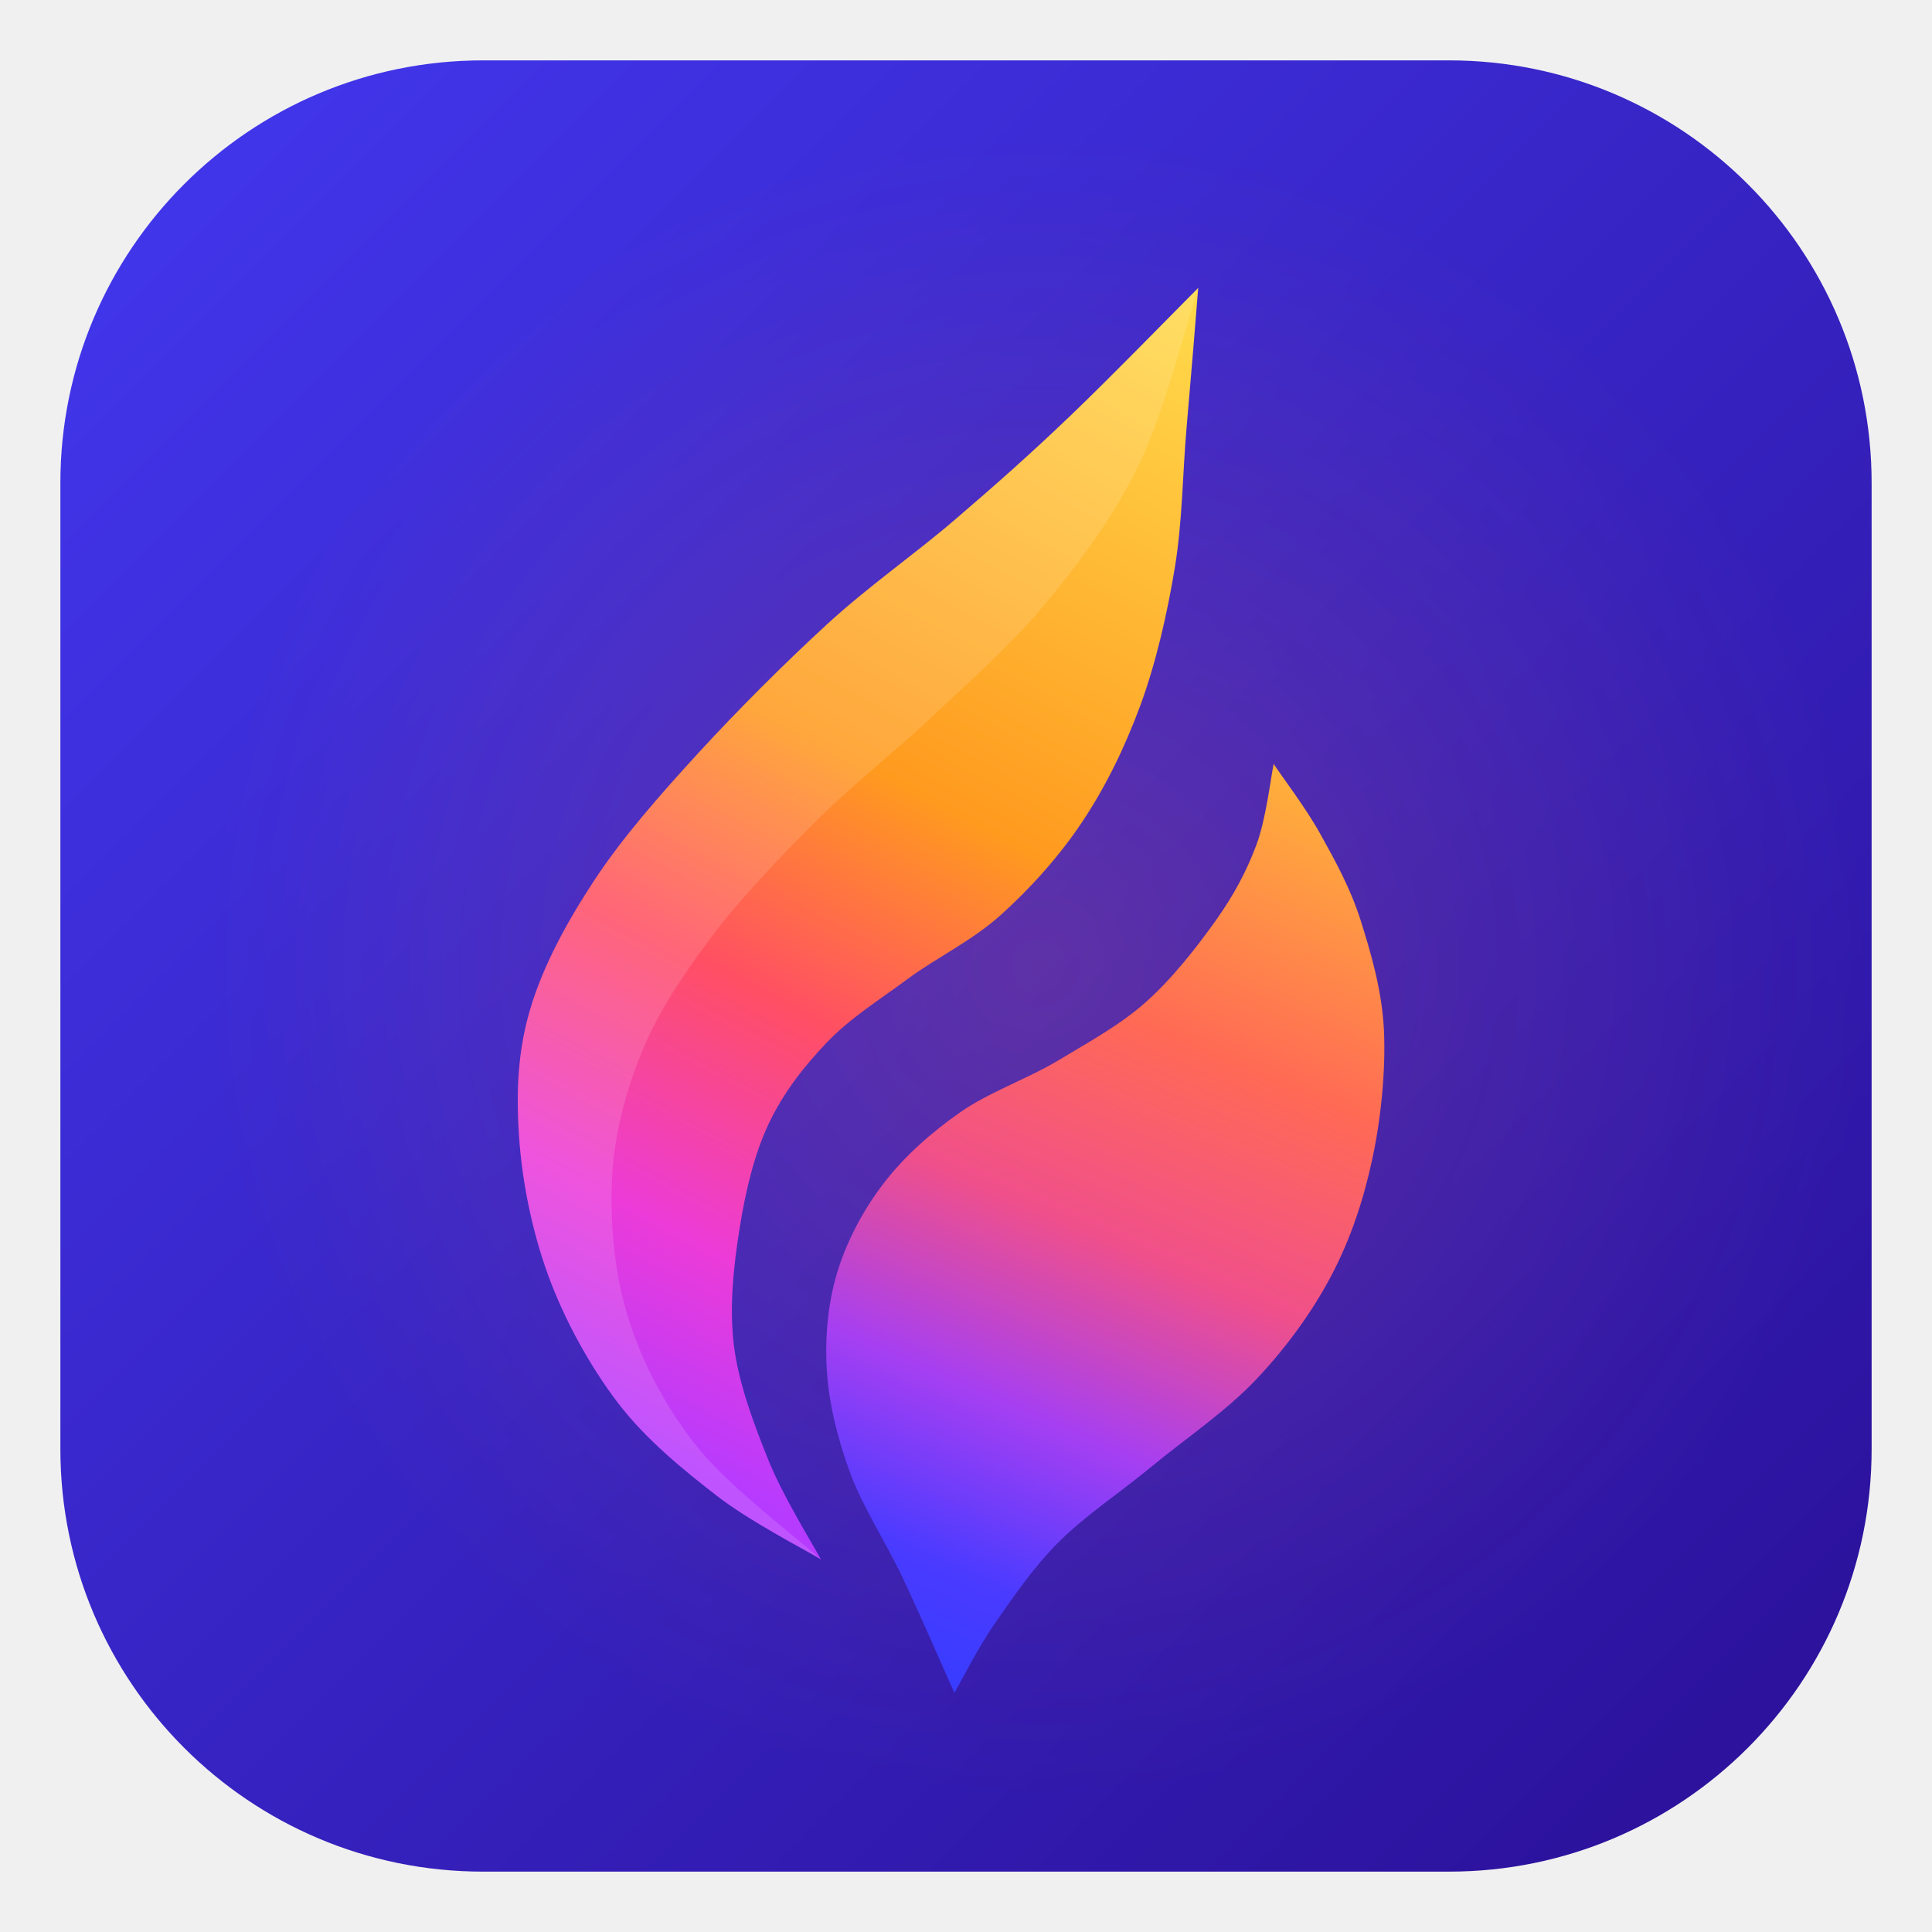
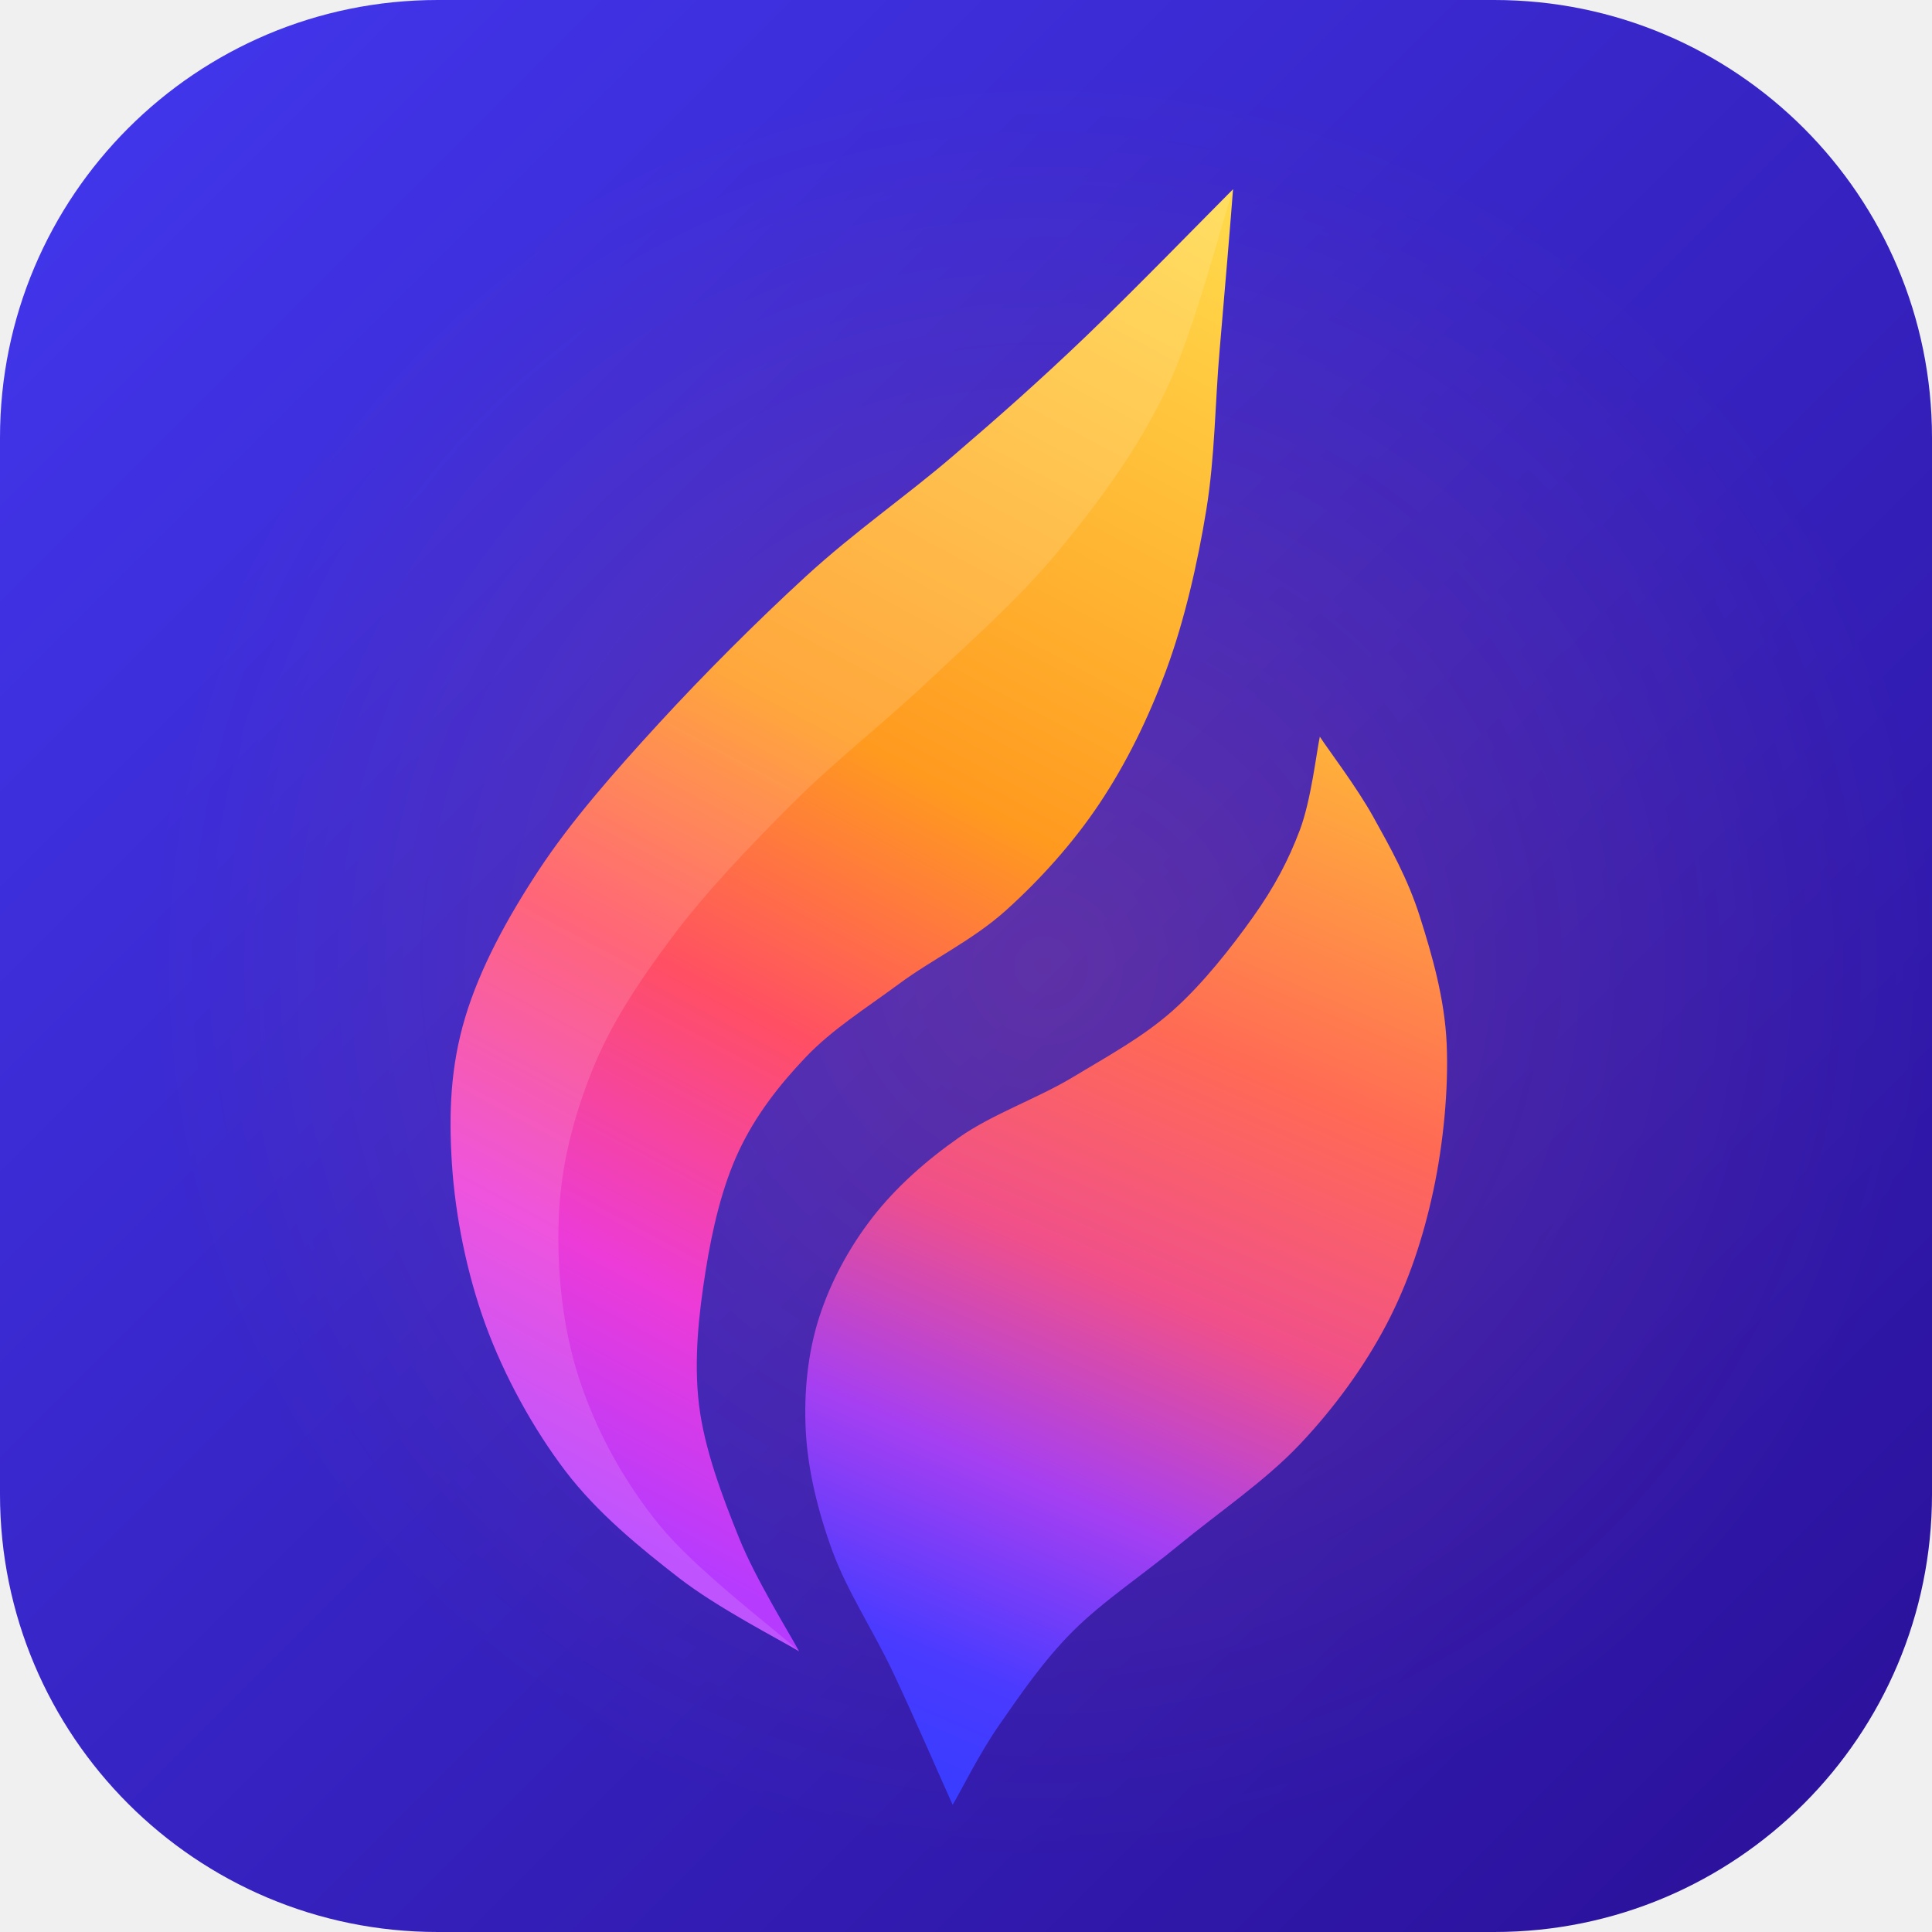
<svg xmlns="http://www.w3.org/2000/svg" viewBox="0 0 256 256" width="256" height="256">
  <defs>
    <linearGradient id="bg" x1="0" y1="0" x2="1" y2="1">
      <stop offset="0" stop-color="#4338F0" />
      <stop offset="1" stop-color="#2A0F96" />
    </linearGradient>
    <radialGradient id="glow" cx=".54" cy=".5" r=".46">
      <stop offset="0" stop-color="#FF6A3D" stop-opacity=".2" />
      <stop offset="1" stop-color="#FF6A3D" stop-opacity="0" />
    </radialGradient>
  </defs>
-   <rect x="8" y="8" width="240" height="240" rx="56" fill="url(#bg)" />
-   <rect x="8" y="8" width="240" height="240" rx="56" fill="url(#glow)" />
-   <svg x="56" y="32" width="144" height="200" viewBox="0 0 180 260">
+   <rect x="0" y="0" width="256" height="256" rx="58" fill="url(#bg)" />
+   <rect x="0" y="0" width="256" height="256" rx="58" fill="url(#glow)" />
+   <svg x="45" y="18" width="166" height="230" viewBox="0 0 180 260">
    <defs>
      <linearGradient id="fa" gradientUnits="userSpaceOnUse" x1="124" y1="10" x2="22" y2="200">
        <stop offset="0" stop-color="#FFD84A" />
        <stop offset=".44" stop-color="#FF9A1F" />
        <stop offset=".64" stop-color="#FF4F64" />
        <stop offset=".84" stop-color="#EC3BD8" />
        <stop offset="1" stop-color="#B63BFF" />
      </linearGradient>
      <linearGradient id="fb" gradientUnits="userSpaceOnUse" x1="152" y1="94" x2="86" y2="246">
        <stop offset="0" stop-color="#FFB13A" />
        <stop offset=".3" stop-color="#FF6A55" />
        <stop offset=".52" stop-color="#F0508A" />
        <stop offset=".72" stop-color="#A63FF2" />
        <stop offset=".9" stop-color="#4A3BFF" />
        <stop offset="1" stop-color="#3A3CFF" />
      </linearGradient>
    </defs>
    <path fill="url(#fa)" d="M 130 8 C 126.3 11.7, 115.0 23.3, 108.0 30.0 C 101.0 36.7, 95.0 42.0, 88.0 48.0 C 81.0 54.0, 73.3 59.3, 66.0 66.0 C 58.7 72.7, 50.7 80.7, 44.0 88.0 C 37.3 95.3, 30.8 102.7, 26.0 110.0 C 21.2 117.3, 17.2 124.7, 15.0 132.0 C 12.8 139.3, 12.5 146.3, 13.0 154.0 C 13.5 161.7, 15.2 170.3, 18.0 178.0 C 20.8 185.7, 25.2 193.7, 30.0 200.0 C 34.8 206.3, 41.2 211.5, 47.0 216.0 C 52.8 220.5, 62.0 225.2, 65.0 227.0 C 63.5 224.2, 58.5 216.2, 56.0 210.0 C 53.5 203.8, 50.8 196.7, 50.0 190.0 C 49.2 183.3, 50.0 176.3, 51.0 170.0 C 52.0 163.7, 53.5 157.3, 56.0 152.0 C 58.5 146.7, 62.0 142.2, 66.0 138.0 C 70.0 133.8, 75.0 130.7, 80.0 127.0 C 85.0 123.3, 91.0 120.5, 96.0 116.0 C 101.0 111.5, 106.0 106.0, 110.0 100.0 C 114.0 94.0, 117.3 87.3, 120.0 80.0 C 122.7 72.7, 124.7 64.0, 126.0 56.0 C 127.3 48.0, 127.3 40.0, 128.0 32.0 C 128.7 24.0, 129.7 12.0, 130.0 8.0 Z" />
    <path fill="#FFFFFF" fill-opacity=".13" d="M 130 8 C 126.3 11.7, 115.0 23.3, 108.0 30.0 C 101.0 36.7, 95.0 42.0, 88.0 48.0 C 81.0 54.0, 73.3 59.3, 66.0 66.0 C 58.7 72.7, 50.7 80.7, 44.0 88.0 C 37.3 95.3, 30.8 102.7, 26.0 110.0 C 21.2 117.3, 17.2 124.7, 15.0 132.0 C 12.8 139.3, 12.5 146.3, 13.0 154.0 C 13.5 161.7, 15.2 170.3, 18.0 178.0 C 20.8 185.7, 25.2 193.7, 30.0 200.0 C 34.8 206.3, 41.2 211.5, 47.0 216.0 C 52.8 220.5, 62.0 225.2, 65.0 227.0 C 61.5 223.8, 49.5 214.8, 44.0 208.0 C 38.5 201.2, 34.5 193.7, 32.0 186.0 C 29.5 178.3, 28.7 169.7, 29.0 162.0 C 29.3 154.3, 31.2 147.0, 34.0 140.0 C 36.8 133.0, 41.0 126.7, 46.0 120.0 C 51.0 113.3, 57.7 106.3, 64.0 100.0 C 70.3 93.7, 77.3 88.3, 84.0 82.0 C 90.7 75.7, 98.0 69.3, 104.0 62.0 C 110.0 54.7, 115.7 47.0, 120.0 38.0 C 124.3 29.0, 128.3 13.0, 130.0 8.0 Z" />
    <path fill="url(#fb)" d="M 143 90 C 144.3 92.0, 148.5 97.5, 151.0 102.0 C 153.5 106.5, 156.2 111.3, 158.0 117.0 C 159.8 122.7, 161.7 129.2, 162.0 136.0 C 162.3 142.8, 161.5 151.0, 160.0 158.0 C 158.5 165.0, 156.3 171.7, 153.0 178.0 C 149.7 184.3, 145.2 190.5, 140.0 196.0 C 134.8 201.5, 127.7 206.3, 122.0 211.0 C 116.3 215.7, 110.5 219.5, 106.0 224.0 C 101.5 228.5, 98.0 233.7, 95.0 238.0 C 92.0 242.3, 89.2 248.0, 88.0 250.0 C 86.5 246.7, 82.0 236.3, 79.0 230.0 C 76.0 223.7, 72.2 218.0, 70.0 212.0 C 67.8 206.0, 66.3 199.8, 66.0 194.0 C 65.7 188.2, 66.3 182.3, 68.0 177.0 C 69.7 171.7, 72.5 166.5, 76.0 162.0 C 79.5 157.5, 84.0 153.5, 89.0 150.0 C 94.0 146.5, 100.7 144.2, 106.0 141.0 C 111.3 137.8, 116.5 135.0, 121.0 131.0 C 125.5 127.0, 129.8 121.5, 133.0 117.0 C 136.2 112.5, 138.3 108.5, 140.0 104.0 C 141.7 99.5, 142.5 92.3, 143.0 90.0 Z" />
  </svg>
</svg>
